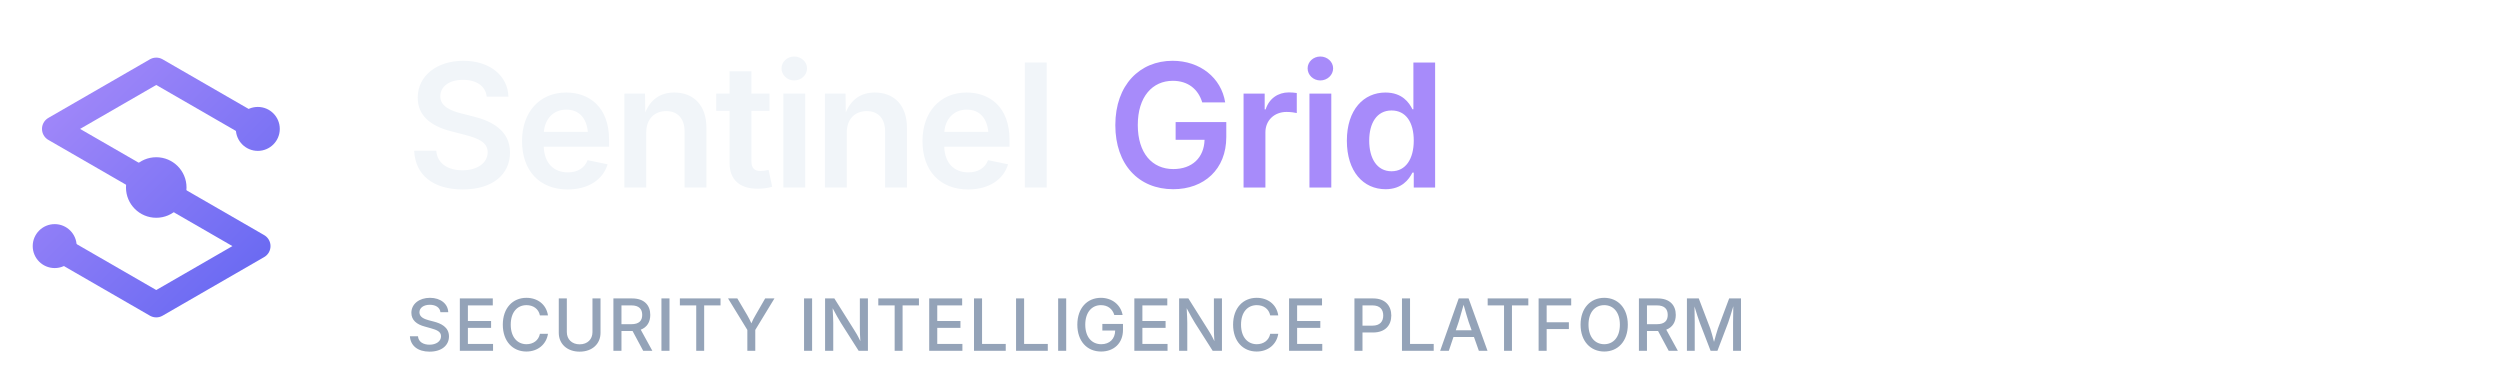
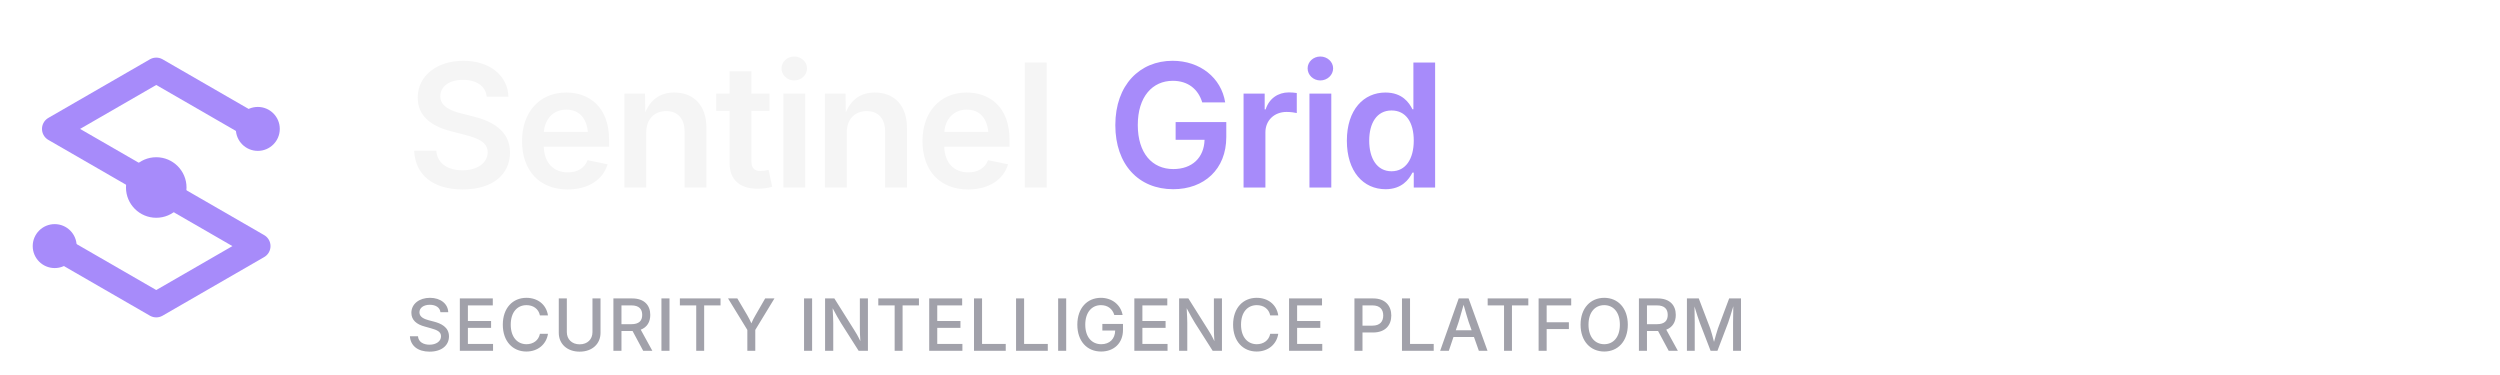
<svg xmlns="http://www.w3.org/2000/svg" viewBox="0 0 320 48" width="320" height="48" role="img" aria-label="Sentinel Grid">
-   <defs>
-     <linearGradient id="g" x1="4" y1="4" x2="28" y2="28" gradientUnits="userSpaceOnUse">
-       <stop offset="0" stop-color="#A78BFA" />
-       <stop offset="1" stop-color="#6366F1" />
-     </linearGradient>
-   </defs>
  <g transform="translate(0 4) scale(1.25)">
-     <g fill="none" stroke="url(#g)" stroke-width="2.6" stroke-linecap="round" stroke-linejoin="round">
+     <g fill="none" stroke="#A78BFA" stroke-width="2.6" stroke-linecap="round" stroke-linejoin="round">
      <path d="M26.4 10 L16 4 L5.6 10 L16 16" />
      <path d="M5.6 22 L16 28 L26.4 22 L16 16" />
    </g>
-     <circle cx="26.4" cy="10" r="2.25" fill="url(#g)" />
-     <circle cx="5.6" cy="22" r="2.25" fill="url(#g)" />
-     <circle cx="16" cy="16" r="3.1" fill="url(#g)" />
+     <circle cx="26.4" cy="10" r="2.25" fill="#A78BFA" />
+     <circle cx="5.6" cy="22" r="2.25" fill="#A78BFA" />
+     <circle cx="16" cy="16" r="3.1" fill="#A78BFA" />
  </g>
-   <text x="52" y="24" font-family="Inter Variable, Inter, -apple-system, Segoe UI, Roboto, Helvetica, Arial, sans-serif" font-size="22" font-weight="600" letter-spacing="-0.02em" fill="#F1F5F9">Sentinel<tspan dx="6.2" fill="#A78BFA" font-weight="600">Grid</tspan>
+   <text x="52" y="24" font-family="Inter Variable, Inter, -apple-system, Segoe UI, Roboto, Helvetica, Arial, sans-serif" font-size="22" font-weight="600" letter-spacing="-0.02em" fill="#F5F5F5">Sentinel<tspan dx="6.2" fill="#A78BFA" font-weight="600">Grid</tspan>
  </text>
-   <text x="52" y="44.9" font-family="Inter Variable, Inter, -apple-system, Segoe UI, Roboto, Helvetica, Arial, sans-serif" font-size="9.2" font-weight="500" letter-spacing="0.02em" fill="#94A3B8">SECURITY INTELLIGENCE PLATFORM</text>
+   <text x="52" y="44.9" font-family="Inter Variable, Inter, -apple-system, Segoe UI, Roboto, Helvetica, Arial, sans-serif" font-size="9.2" font-weight="500" letter-spacing="0.02em" fill="#A1A1AA">SECURITY INTELLIGENCE PLATFORM</text>
</svg>
